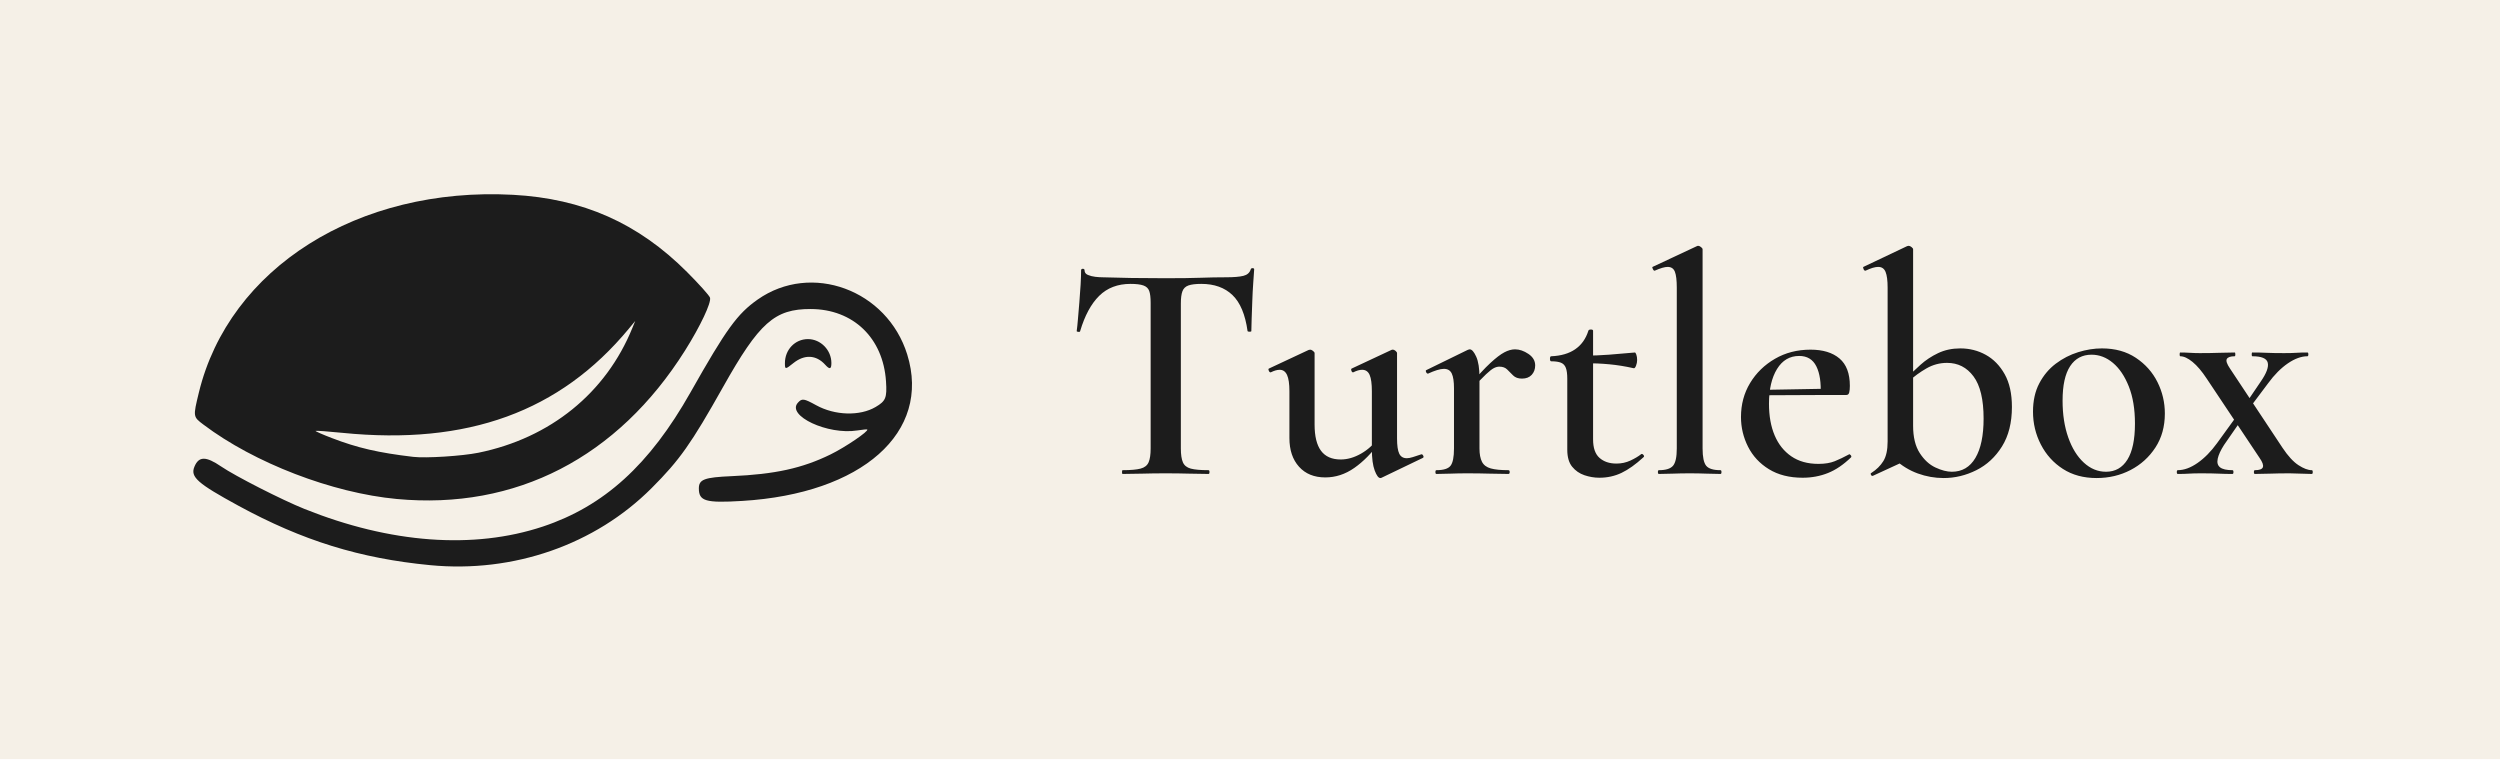
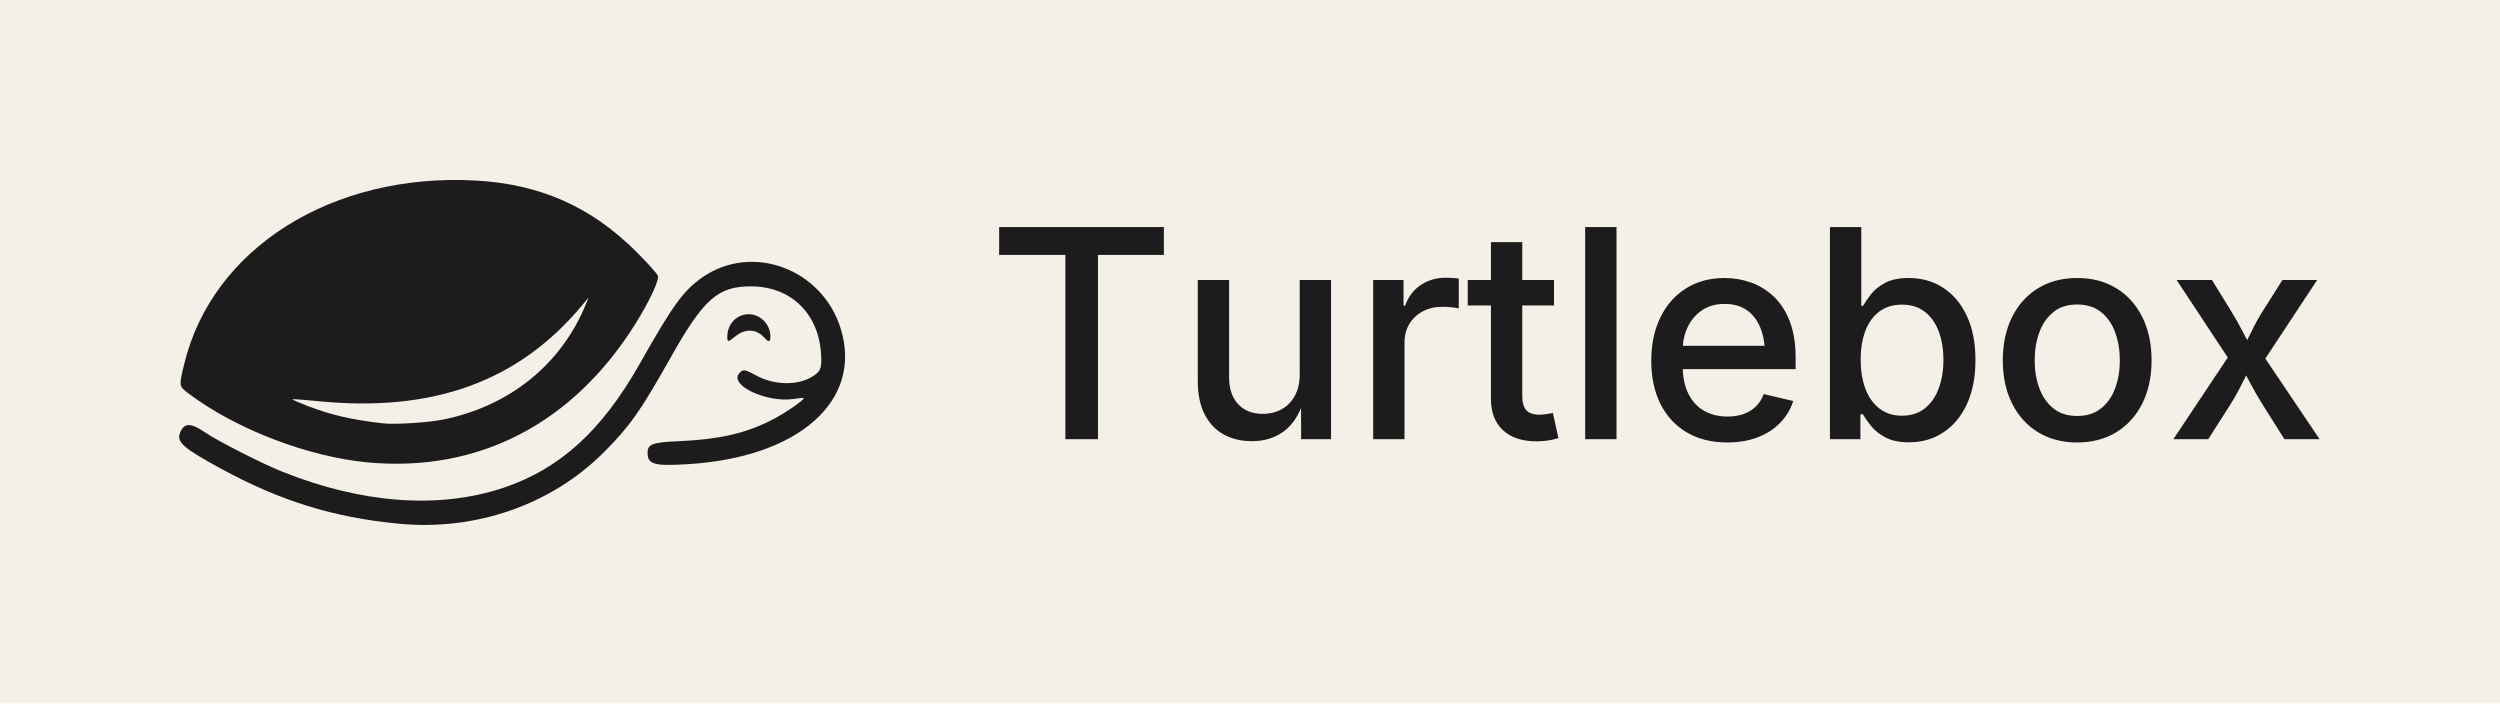
- <svg xmlns="http://www.w3.org/2000/svg" viewBox="0 0 645.5 196" width="645.5" height="196">
-   <rect width="645.5" height="196" fill="#f5f0e7" />
+ <svg xmlns="http://www.w3.org/2000/svg" viewBox="0 0 696.6 196" width="696.6" height="196">
+   <rect width="696.6" height="196" fill="#f5f0e7" />
  <g transform="translate(48 48)">
    <g transform="scale(0.44444)">
      <path fill="#1c1c1c" fill-rule="evenodd" d="M142.00,220.34C101.09,216.42 67.75,206.09 30.50,185.80C6.63,172.79 2.47,169.10 4.95,163.13C7.49,156.99 11.61,156.96 20.50,163.02C28.72,168.62 55.82,182.43 68.90,187.68C118.82,207.71 167.14,211.28 207.33,197.92C242.90,186.09 269.36,162.06 293.12,120.00C313.97,83.11 320.31,74.35 332.18,66.01C363.31,44.15 407.38,60.36 419.06,97.95C433.09,143.15 392.87,178.82 323.12,183.02C301.92,184.30 298.00,183.16 298.00,175.74C298.00,170.51 301.18,169.32 317.00,168.63C342.18,167.54 358.11,164.04 374.50,156.01C383.12,151.79 396.84,142.47 395.84,141.52C395.65,141.34 393.03,141.60 390.00,142.08C372.94,144.81 348.73,133.48 355.54,125.96C357.93,123.31 358.93,123.45 366.22,127.45C377.07,133.41 391.49,133.83 400.66,128.46C406.60,124.98 407.36,123.13 406.73,113.57C405.09,88.34 387.68,71.61 363.00,71.53C342.00,71.47 333.11,79.37 312.08,116.80C293.51,149.84 286.88,159.23 270.56,175.57C237.71,208.46 190.30,224.97 142.00,220.34ZM122.50,181.89C85.05,178.40 39.76,160.98 10.25,138.72C4.10,134.08 4.11,134.17 7.51,120.14C25.07,47.65 100.16,0.35 190.00,5.17C230.58,7.35 262.76,21.63 291.13,50.03C298.08,56.99 304.09,63.69 304.48,64.93C305.37,67.74 298.90,81.45 290.01,95.58C250.80,157.87 191.67,188.34 122.50,181.89ZM169.93,155.02C211.72,146.50 244.03,120.31 259.39,82.50L261.02,78.50L257.29,83.00C217.33,131.21 163.60,150.75 91.01,143.47C82.60,142.63 75.55,142.11 75.34,142.33C75.13,142.54 79.35,144.41 84.73,146.47C99.70,152.22 111.86,155.03 132.00,157.41C139.39,158.28 160.41,156.95 169.93,155.02ZM348.00,102.97C348.00,95.14 353.87,89.01 361.38,89.00C368.76,89.00 375.00,95.36 375.00,102.90C375.00,106.53 374.03,106.80 371.41,103.90C366.17,98.11 359.36,97.77 352.90,102.96C348.22,106.72 348.00,106.72 348.00,102.97Z" />
    </g>
-     <path fill="#1c1c1c" d="M243.896 25.3Q238.94 25.3 235.811 28.387Q232.683 31.475 230.896 37.487Q230.896 37.731 230.449 37.691Q230.002 37.65 230.002 37.487Q230.165 36.35 230.327 34.359Q230.49 32.369 230.693 30.012Q230.896 27.656 231.018 25.422Q231.14 23.188 231.14 21.806Q231.14 21.4 231.586 21.4Q232.033 21.4 232.033 21.806Q232.033 22.619 232.886 22.984Q233.74 23.35 234.796 23.472Q235.852 23.594 236.583 23.594Q243.571 23.837 252.915 23.837Q258.683 23.837 262.055 23.716Q265.427 23.594 268.596 23.594Q271.521 23.594 273.024 23.228Q274.527 22.862 274.933 21.562Q275.015 21.237 275.421 21.237Q275.827 21.237 275.827 21.562Q275.746 22.862 275.583 25.097Q275.421 27.331 275.34 29.809Q275.258 32.288 275.177 34.359Q275.096 36.431 275.096 37.487Q275.096 37.65 274.649 37.65Q274.202 37.65 274.121 37.487Q273.227 31.069 270.221 28.184Q267.215 25.3 262.177 25.3Q259.983 25.3 258.846 25.706Q257.708 26.112 257.302 27.209Q256.896 28.306 256.896 30.337V67.794Q256.896 70.15 257.424 71.369Q257.952 72.588 259.455 72.994Q260.958 73.4 264.046 73.4Q264.29 73.4 264.29 73.888Q264.29 74.375 264.046 74.375Q261.852 74.375 259.049 74.294Q256.246 74.213 252.915 74.213Q249.746 74.213 246.983 74.294Q244.221 74.375 241.865 74.375Q241.702 74.375 241.702 73.888Q241.702 73.4 241.865 73.4Q244.952 73.4 246.496 72.994Q248.04 72.588 248.568 71.369Q249.096 70.15 249.096 67.794V30.175Q249.096 28.144 248.73 27.128Q248.365 26.112 247.227 25.706Q246.09 25.3 243.896 25.3Z M294.19 75.269Q289.883 75.269 287.405 72.506Q284.927 69.744 284.927 65.112V53.006Q284.927 50.162 284.318 48.822Q283.708 47.481 282.408 47.481Q281.433 47.481 280.133 48.131Q279.808 48.212 279.605 47.725Q279.402 47.237 279.646 47.156L289.883 42.362Q290.127 42.281 290.29 42.281Q290.615 42.281 291.021 42.606Q291.427 42.931 291.427 43.175V61.619Q291.427 66.169 293.093 68.403Q294.758 70.638 298.171 70.638Q300.771 70.638 303.411 69.134Q306.052 67.631 307.758 65.194L308.246 66.169Q305.158 70.394 301.665 72.831Q298.171 75.269 294.19 75.269ZM312.715 43.175V65.194Q312.715 67.956 313.283 69.134Q313.852 70.312 315.233 70.312Q315.883 70.312 316.777 70.028Q317.671 69.744 318.89 69.338Q319.215 69.175 319.458 69.622Q319.702 70.069 319.377 70.231L308.733 75.35Q308.571 75.431 308.408 75.431Q307.677 75.431 306.946 73.481Q306.215 71.531 306.215 67.956V53.006Q306.215 50.162 305.646 48.822Q305.077 47.481 303.696 47.481Q302.721 47.481 301.421 48.131Q301.096 48.212 300.933 47.725Q300.771 47.237 301.015 47.156L311.252 42.362Q311.415 42.281 311.577 42.281Q311.983 42.281 312.349 42.606Q312.715 42.931 312.715 43.175Z M332.133 52.356 331.565 51.381Q334.652 47.725 336.805 45.734Q338.958 43.744 340.421 42.972Q341.883 42.2 343.183 42.2Q344.89 42.2 346.636 43.378Q348.383 44.556 348.383 46.344Q348.383 47.806 347.49 48.781Q346.596 49.756 344.971 49.756Q343.508 49.756 342.696 48.944Q341.883 48.131 341.152 47.4Q340.421 46.669 339.121 46.669Q338.471 46.669 337.74 47.034Q337.008 47.4 335.708 48.619Q334.408 49.837 332.133 52.356ZM322.871 74.375Q322.627 74.375 322.627 73.888Q322.627 73.4 322.871 73.4Q325.633 73.4 326.527 72.263Q327.421 71.125 327.421 67.794V52.275Q327.421 49.675 326.852 48.456Q326.283 47.237 324.821 47.237Q324.09 47.237 323.033 47.562Q321.977 47.888 320.758 48.456Q320.433 48.537 320.23 48.091Q320.027 47.644 320.271 47.562L330.915 42.362Q331.321 42.2 331.483 42.2Q332.296 42.2 333.149 44.069Q334.002 45.938 334.002 49.513V67.794Q334.002 69.987 334.652 71.247Q335.302 72.506 336.927 72.953Q338.552 73.4 341.477 73.4Q341.802 73.4 341.802 73.888Q341.802 74.375 341.477 74.375Q339.365 74.375 336.643 74.294Q333.921 74.213 330.752 74.213Q328.558 74.213 326.486 74.294Q324.415 74.375 322.871 74.375Z M364.958 75.35Q363.008 75.35 361.099 74.7Q359.19 74.05 357.93 72.506Q356.671 70.963 356.671 68.119V49.756Q356.671 47.969 356.305 46.994Q355.94 46.019 355.046 45.653Q354.152 45.287 352.527 45.287Q352.202 45.287 352.202 44.637Q352.202 43.987 352.527 43.987Q356.346 43.825 358.743 42.159Q361.14 40.494 362.115 37.406Q362.196 37.081 362.765 37.081Q363.333 37.081 363.333 37.406V65.438Q363.333 68.769 364.999 70.231Q366.665 71.694 369.346 71.694Q371.296 71.694 372.961 70.922Q374.627 70.15 375.765 69.256Q376.008 69.094 376.333 69.459Q376.658 69.825 376.333 70.069Q373.327 72.831 370.686 74.091Q368.046 75.35 364.958 75.35ZM373.815 47.075Q370.565 46.344 367.518 46.059Q364.471 45.775 360.977 45.775V43.825Q364.308 43.825 367.436 43.581Q370.565 43.337 374.14 43.013Q374.302 43.013 374.505 43.581Q374.708 44.15 374.708 44.962Q374.708 45.694 374.424 46.425Q374.14 47.156 373.815 47.075Z M380.315 74.375Q380.071 74.375 380.071 73.888Q380.071 73.4 380.315 73.4Q382.996 73.4 383.971 72.263Q384.946 71.125 384.946 67.794V26.275Q384.946 23.431 384.458 22.172Q383.971 20.913 382.59 20.913Q381.452 20.913 379.258 21.887Q379.015 21.969 378.771 21.481Q378.527 20.994 378.69 20.913L390.146 15.55Q390.308 15.469 390.471 15.469Q390.796 15.469 391.202 15.794Q391.608 16.119 391.608 16.362V67.794Q391.608 71.125 392.543 72.263Q393.477 73.4 396.24 73.4Q396.483 73.4 396.483 73.888Q396.483 74.375 396.24 74.375Q394.696 74.375 392.624 74.294Q390.552 74.213 388.277 74.213Q386.002 74.213 383.93 74.294Q381.858 74.375 380.315 74.375Z M417.446 75.35Q412.327 75.35 408.752 73.156Q405.177 70.963 403.349 67.347Q401.521 63.731 401.521 59.669Q401.521 54.794 403.877 50.894Q406.233 46.994 410.296 44.638Q414.358 42.281 419.477 42.281Q424.271 42.281 426.952 44.556Q429.633 46.831 429.633 51.625Q429.633 52.681 429.471 53.331Q429.308 53.981 428.74 53.981H422.077Q422.321 49.269 420.98 46.587Q419.64 43.906 416.552 43.906Q412.896 43.906 410.824 47.278Q408.752 50.65 408.752 56.256Q408.752 60.969 410.215 64.422Q411.677 67.875 414.521 69.825Q417.365 71.775 421.508 71.775Q424.027 71.775 425.733 71.084Q427.44 70.394 429.39 69.338Q429.552 69.175 429.836 69.5Q430.121 69.825 429.958 70.069Q427.033 72.912 423.986 74.131Q420.94 75.35 417.446 75.35ZM406.396 54.062 406.315 52.681 424.352 52.356V53.981Z M453.846 75.431Q450.433 75.431 447.183 74.253Q443.933 73.075 441.252 70.638L445.965 61.944Q445.965 66.331 447.671 68.972Q449.377 71.612 451.733 72.709Q454.09 73.806 455.958 73.806Q459.94 73.806 462.052 70.231Q464.165 66.656 464.165 60.075Q464.165 52.681 461.565 49.188Q458.965 45.694 454.74 45.694Q451.896 45.694 449.418 47.116Q446.94 48.537 444.908 50.406L444.177 49.756Q445.883 47.969 447.874 46.181Q449.865 44.394 452.424 43.175Q454.983 41.956 458.152 41.956Q461.727 41.956 464.733 43.622Q467.74 45.287 469.608 48.619Q471.477 51.95 471.477 57.069Q471.477 63.163 468.918 67.266Q466.358 71.369 462.296 73.4Q458.233 75.431 453.846 75.431ZM435.565 74.862Q435.24 74.944 435.077 74.578Q434.915 74.213 435.158 74.131Q437.19 72.831 438.286 71.044Q439.383 69.256 439.383 66.006V26.275Q439.383 23.512 438.855 22.212Q438.327 20.913 436.946 20.913Q435.727 20.913 433.696 21.887Q433.371 21.969 433.168 21.481Q432.965 20.994 433.127 20.913L444.421 15.55Q444.665 15.469 444.827 15.469Q445.152 15.469 445.558 15.794Q445.965 16.119 445.965 16.362V70.069Z M493.333 75.431Q488.296 75.431 484.64 73.075Q480.983 70.719 478.952 66.778Q476.921 62.837 476.921 58.287Q476.921 54.062 478.546 50.975Q480.171 47.888 482.811 45.897Q485.452 43.906 488.58 42.931Q491.708 41.956 494.715 41.956Q499.833 41.956 503.49 44.394Q507.146 46.831 509.055 50.65Q510.965 54.469 510.965 58.775Q510.965 63.812 508.527 67.55Q506.09 71.287 502.108 73.359Q498.127 75.431 493.333 75.431ZM495.771 73.806Q499.346 73.806 501.296 70.678Q503.246 67.55 503.246 61.375Q503.246 55.769 501.661 51.787Q500.077 47.806 497.558 45.694Q495.04 43.581 492.033 43.581Q488.458 43.581 486.508 46.547Q484.558 49.513 484.558 55.444Q484.558 60.806 486.021 64.95Q487.483 69.094 490.043 71.45Q492.602 73.806 495.771 73.806Z M534.202 74.375Q533.958 74.375 533.958 73.888Q533.958 73.4 534.202 73.4Q535.99 73.4 536.274 72.628Q536.558 71.856 535.421 70.231L521.771 49.756Q519.902 46.912 518.115 45.45Q516.327 43.987 514.946 43.987Q514.783 43.987 514.783 43.5Q514.783 43.013 514.946 43.013Q516.165 43.013 517.465 43.094Q518.765 43.175 519.983 43.175Q522.827 43.175 525.021 43.094Q527.215 43.013 529.002 43.013Q529.165 43.013 529.165 43.5Q529.165 43.987 529.002 43.987Q527.377 43.987 526.971 44.678Q526.565 45.369 527.783 47.156L541.352 67.631Q543.465 70.8 545.455 72.1Q547.446 73.4 548.908 73.4Q549.152 73.4 549.152 73.888Q549.152 74.375 548.908 74.375Q547.608 74.375 546.065 74.294Q544.521 74.213 543.221 74.213Q540.377 74.213 538.183 74.294Q535.99 74.375 534.202 74.375ZM514.296 74.375Q514.052 74.375 514.052 73.888Q514.052 73.4 514.296 73.4Q516.733 73.4 519.415 71.531Q522.096 69.662 524.452 66.412L530.221 58.45L531.358 59.506L526.24 66.9Q524.94 68.931 524.615 70.434Q524.29 71.938 525.224 72.669Q526.158 73.4 528.433 73.4Q528.677 73.4 528.677 73.888Q528.677 74.375 528.433 74.375Q526.565 74.375 524.818 74.294Q523.071 74.213 520.308 74.213Q518.358 74.213 517.18 74.294Q516.002 74.375 514.296 74.375ZM531.765 58.775 530.79 57.8 535.746 50.487Q537.94 47.319 537.533 45.653Q537.127 43.987 533.552 43.987Q533.39 43.987 533.39 43.5Q533.39 43.013 533.552 43.013Q535.502 43.013 537.249 43.094Q538.996 43.175 541.758 43.175Q543.708 43.175 544.886 43.094Q546.065 43.013 547.771 43.013Q548.015 43.013 548.015 43.5Q548.015 43.987 547.771 43.987Q545.415 43.987 542.733 45.816Q540.052 47.644 537.615 50.975Z" />
+     <path fill="#1c1c1c" d="M230.404 23.038V15.262H276.305V23.038H257.937V74.375H248.852V23.038Z M300.863 74.93Q296.34 74.93 292.928 73.026Q289.516 71.122 287.632 67.393Q285.748 63.663 285.748 58.188V30.021H294.476V57.117Q294.476 61.918 296.995 64.615Q299.514 67.313 303.838 67.313Q306.814 67.313 309.135 66.024Q311.456 64.734 312.804 62.255Q314.153 59.775 314.153 56.284V30.021H322.881V74.375H314.55L314.51 63.505H315.343Q313.399 69.535 309.67 72.233Q305.941 74.93 300.863 74.93Z M334.624 74.375V30.021H343.075V37.162H343.551Q344.781 33.512 347.836 31.449Q350.89 29.386 354.778 29.386Q355.611 29.386 356.683 29.445Q357.754 29.505 358.468 29.624V37.955Q357.992 37.797 356.643 37.638Q355.294 37.479 353.905 37.479Q350.89 37.479 348.47 38.749Q346.05 40.018 344.701 42.26Q343.352 44.501 343.352 47.437V74.375Z M385.009 30.021V37.122H360.967V30.021ZM367.434 19.468H376.162V62.394Q376.162 65.052 377.293 66.302Q378.423 67.551 381.002 67.551Q381.676 67.551 382.787 67.393Q383.898 67.234 384.692 67.075L386.239 74.058Q384.85 74.534 383.263 74.752Q381.676 74.97 380.129 74.97Q374.099 74.97 370.766 71.856Q367.434 68.741 367.434 63.108Z M402.425 15.262V74.375H393.697V15.262Z M433.291 75.287Q426.745 75.287 421.984 72.471Q417.223 69.654 414.664 64.536Q412.106 59.418 412.106 52.515Q412.106 45.692 414.625 40.494Q417.144 35.297 421.746 32.381Q426.348 29.465 432.537 29.465Q436.346 29.465 439.877 30.715Q443.407 31.965 446.224 34.623Q449.041 37.281 450.687 41.506Q452.334 45.731 452.334 51.761V54.856H416.985V48.35H447.851L443.764 50.492Q443.764 46.406 442.495 43.291Q441.225 40.177 438.746 38.431Q436.266 36.686 432.537 36.686Q428.847 36.686 426.229 38.471Q423.611 40.256 422.242 43.172Q420.873 46.088 420.873 49.54V53.983Q420.873 58.546 422.44 61.7Q424.007 64.854 426.824 66.46Q429.641 68.067 433.37 68.067Q435.83 68.067 437.814 67.373Q439.797 66.678 441.245 65.27Q442.693 63.862 443.447 61.799L451.659 63.743Q450.588 67.155 448.069 69.773Q445.55 72.391 441.801 73.839Q438.052 75.287 433.291 75.287Z M483.913 75.248Q479.906 75.248 477.348 73.879Q474.789 72.51 473.341 70.685Q471.893 68.86 471.099 67.432H470.385V74.375H461.895V15.262H470.623V37.241H471.099Q471.893 35.853 473.301 34.028Q474.709 32.203 477.229 30.834Q479.748 29.465 483.913 29.465Q489.23 29.465 493.415 32.163Q497.601 34.861 500.021 39.979Q502.441 45.096 502.441 52.317Q502.441 59.458 500.06 64.596Q497.68 69.733 493.494 72.491Q489.309 75.248 483.913 75.248ZM481.969 67.829Q485.778 67.829 488.357 65.766Q490.936 63.703 492.225 60.172Q493.514 56.641 493.514 52.238Q493.514 47.874 492.225 44.402Q490.936 40.931 488.377 38.907Q485.818 36.884 481.969 36.884Q478.24 36.884 475.661 38.808Q473.083 40.732 471.774 44.164Q470.464 47.596 470.464 52.238Q470.464 56.84 471.793 60.351Q473.122 63.862 475.701 65.845Q478.28 67.829 481.969 67.829Z M530.767 75.287Q524.538 75.287 519.877 72.431Q515.215 69.575 512.637 64.417Q510.058 59.26 510.058 52.436Q510.058 45.533 512.637 40.356Q515.215 35.178 519.877 32.322Q524.538 29.465 530.767 29.465Q537.035 29.465 541.697 32.322Q546.358 35.178 548.937 40.356Q551.516 45.533 551.516 52.436Q551.516 59.26 548.937 64.417Q546.358 69.575 541.697 72.431Q537.035 75.287 530.767 75.287ZM530.767 67.908Q534.814 67.908 537.452 65.786Q540.09 63.663 541.38 60.152Q542.669 56.641 542.669 52.436Q542.669 48.191 541.38 44.64Q540.09 41.089 537.452 38.967Q534.814 36.844 530.767 36.844Q526.76 36.844 524.142 38.967Q521.523 41.089 520.234 44.62Q518.945 48.151 518.945 52.436Q518.945 56.641 520.234 60.152Q521.523 63.663 524.142 65.786Q526.76 67.908 530.767 67.908Z M557.586 74.375 575.002 48.231 574.963 54.975 558.498 30.021H568.337L573.336 38.114Q575.399 41.447 576.966 44.501Q578.533 47.556 580.16 50.413H576.153Q577.859 47.556 579.287 44.501Q580.715 41.447 582.858 38.114L587.975 30.021H597.655L581.033 55.213V48.667L598.33 74.375H588.531L582.58 64.933Q580.517 61.64 578.97 58.665Q577.422 55.689 575.796 52.912H579.842Q578.255 55.689 576.827 58.665Q575.399 61.64 573.336 64.933L567.306 74.375Z" />
  </g>
</svg>
